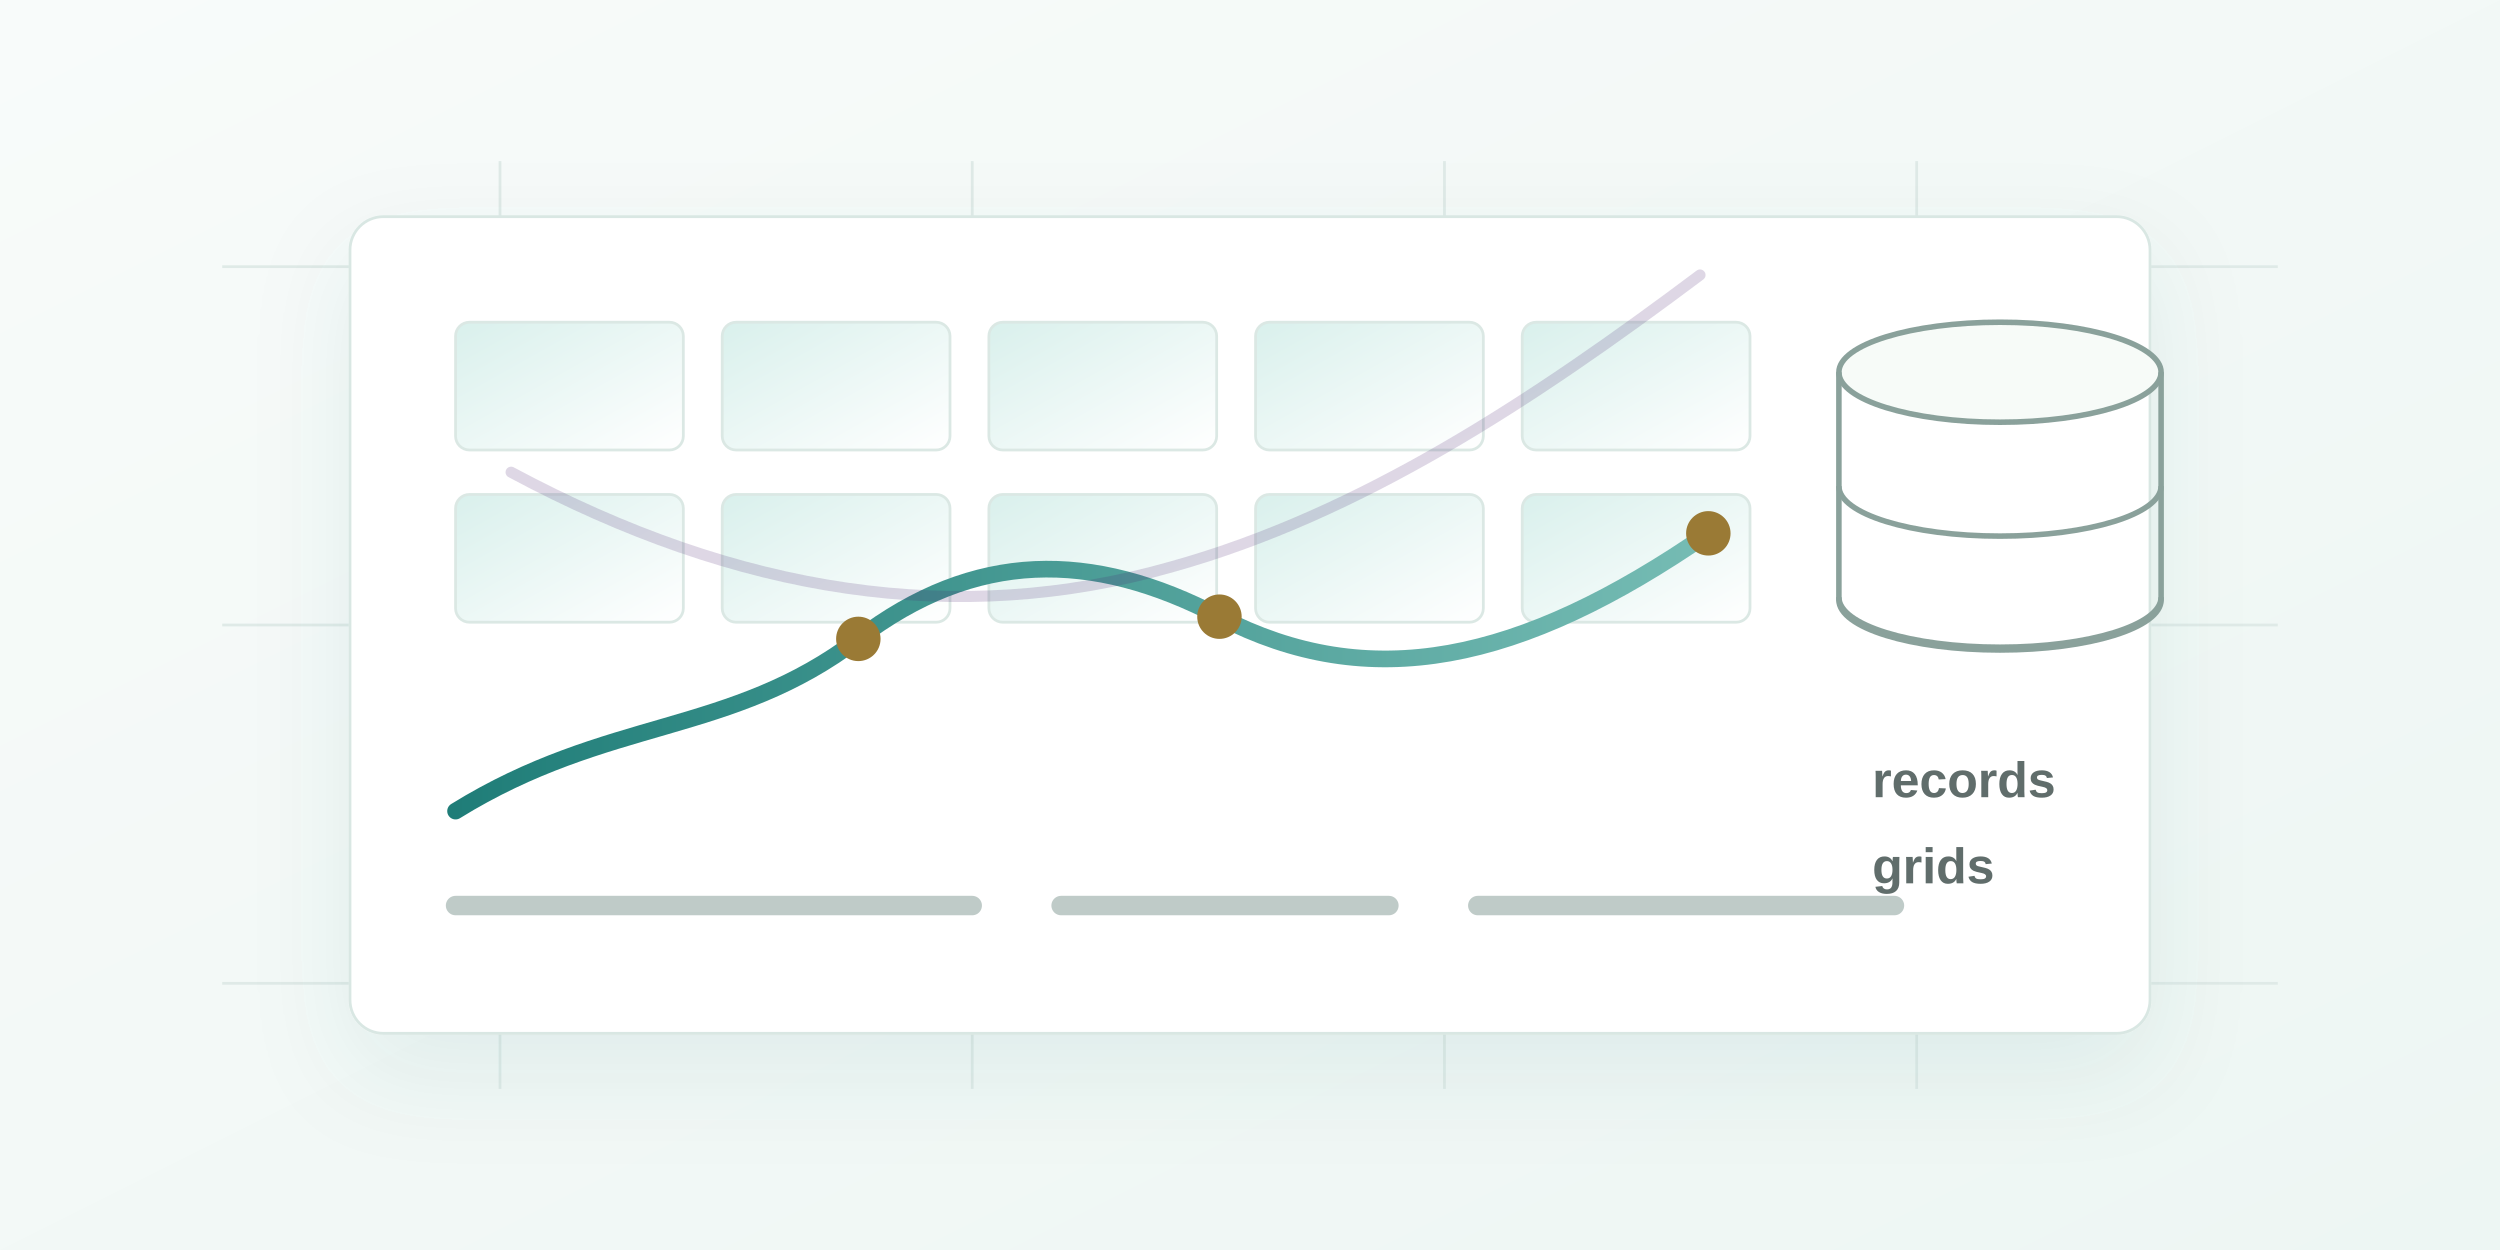
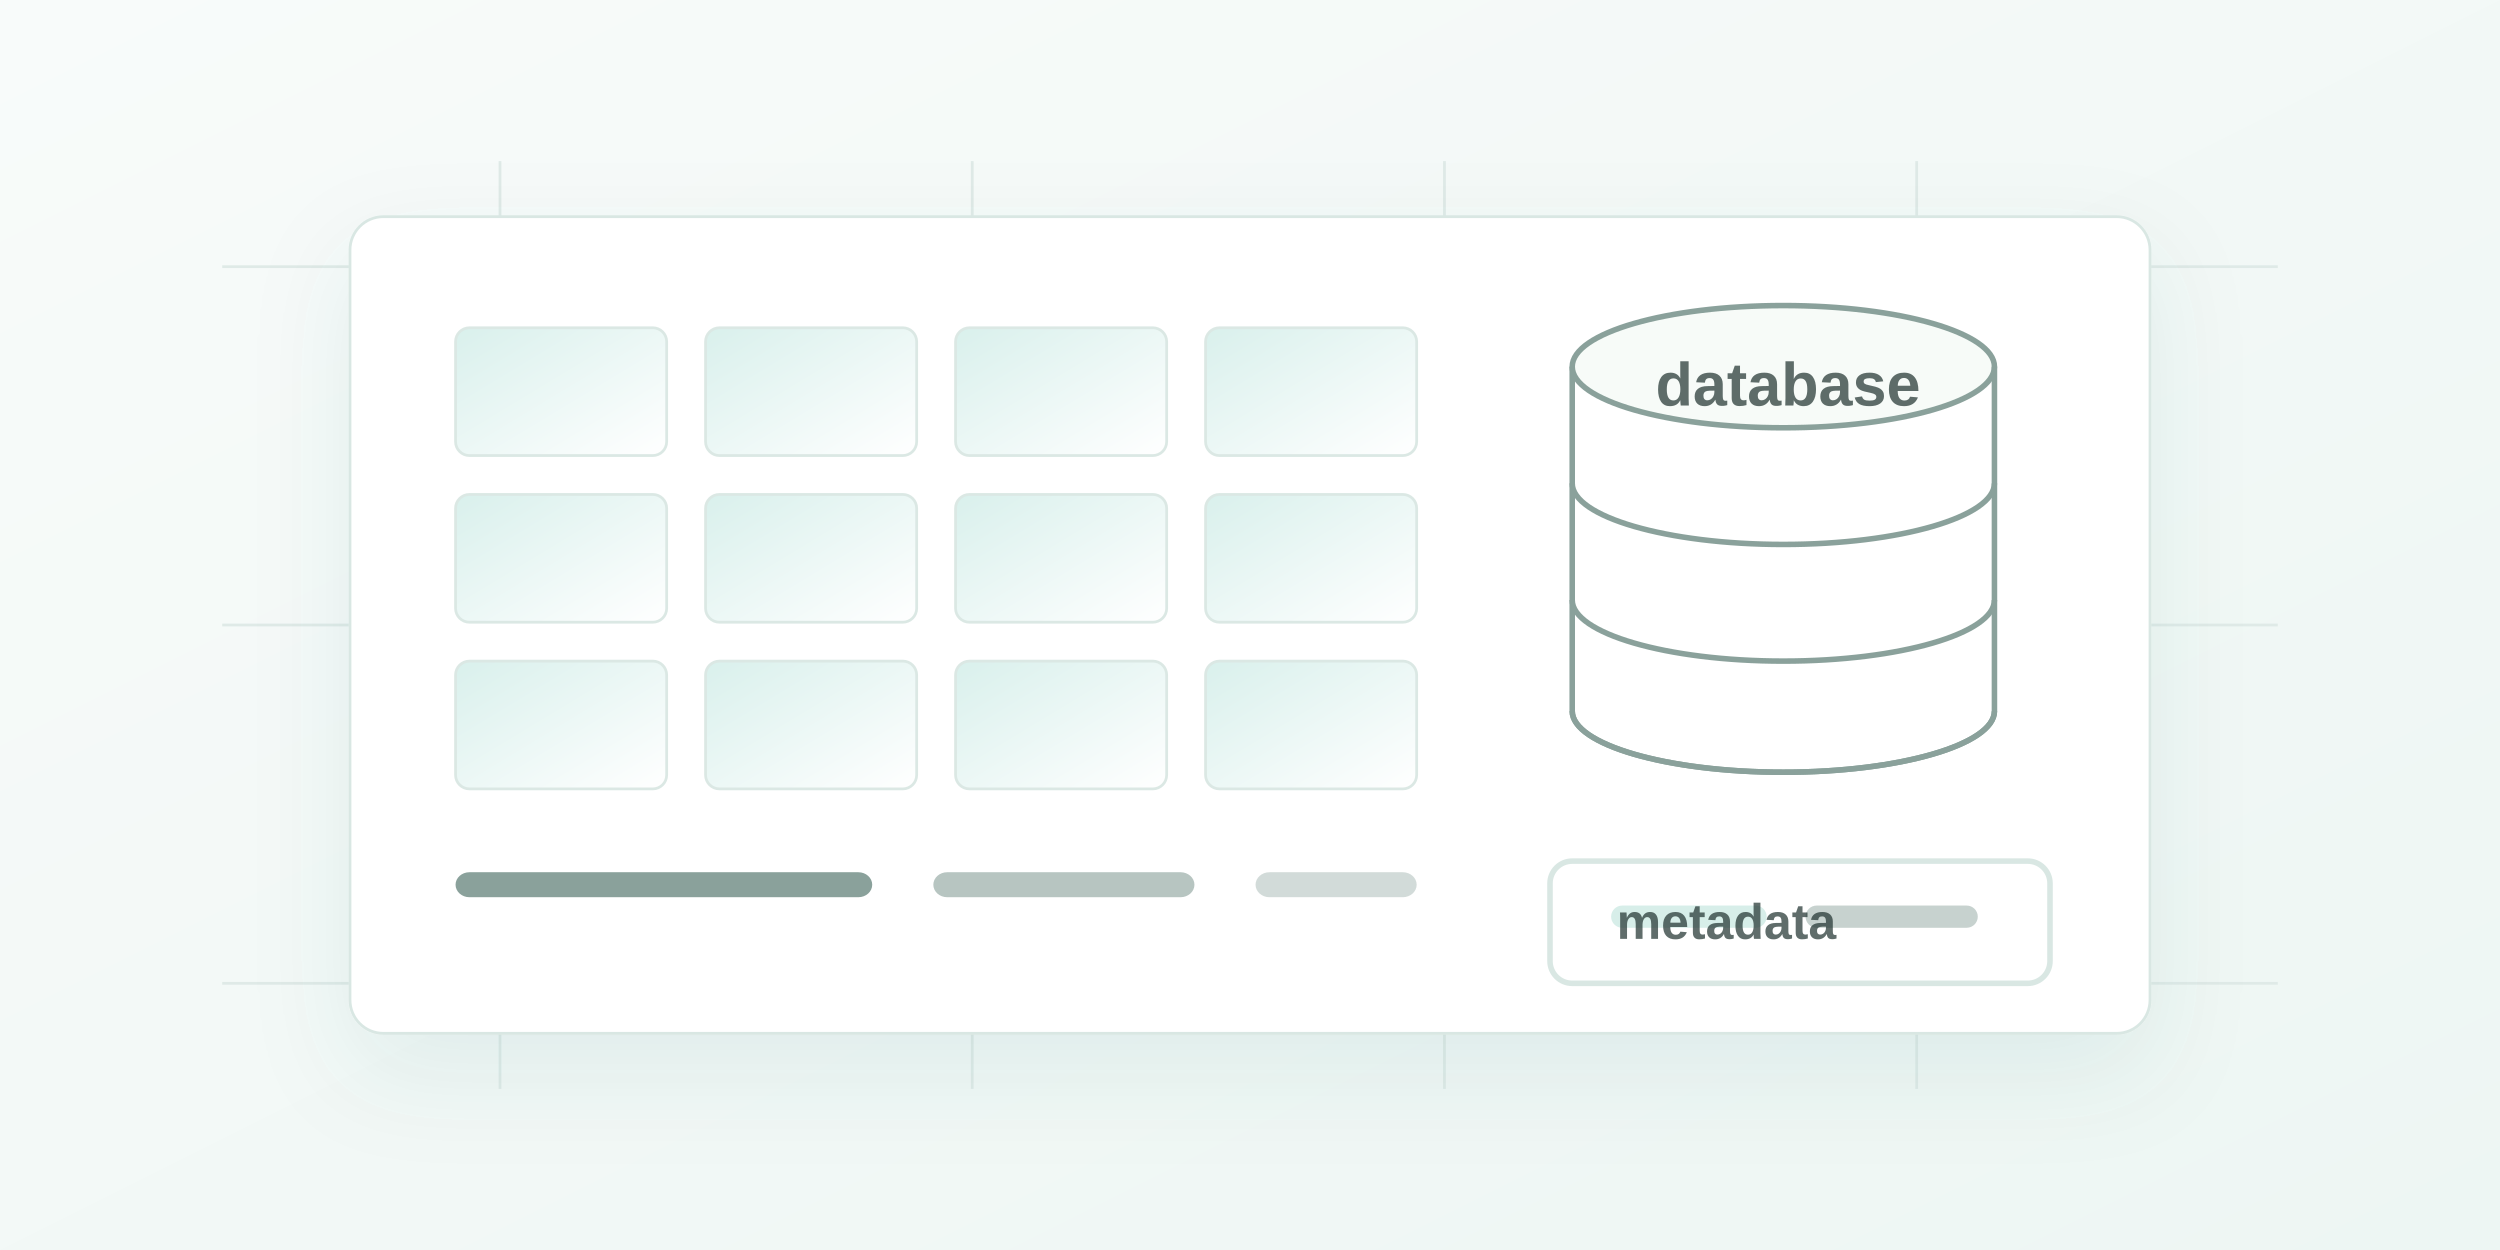
<svg xmlns="http://www.w3.org/2000/svg" viewBox="0 0 900 450" role="img" aria-labelledby="title desc">
  <defs>
    <linearGradient id="bg" x1="0" x2="1" y1="0" y2="1">
      <stop offset="0" stop-color="#f8fbfa" />
      <stop offset="1" stop-color="#edf6f3" />
    </linearGradient>
    <linearGradient id="cell" x1="0" x2="1" y1="0" y2="1">
      <stop offset="0" stop-color="#d9f0ec" />
      <stop offset="1" stop-color="#ffffff" />
-     </linearGradient>
-     <linearGradient id="teal" x1="0" x2="1">
-       <stop offset="0" stop-color="#1f7d78" />
-       <stop offset="1" stop-color="#76bcb4" />
    </linearGradient>
    <filter id="soft" x="-20%" y="-20%" width="140%" height="140%">
      <feDropShadow dx="0" dy="14" stdDeviation="18" flood-color="#2e6f73" flood-opacity=".08" />
    </filter>
  </defs>
  <rect width="900" height="450" fill="url(#bg)" />
  <g fill="none" stroke="#dfeae7" stroke-width="1">
    <path d="M80 96h740M80 225h740M80 354h740" />
    <path d="M180 58v334M350 58v334M520 58v334M690 58v334" />
  </g>
  <g filter="url(#soft)">
    <rect x="126" y="78" width="648" height="294" rx="12" fill="#ffffff" stroke="#d9e7e3" />
  </g>
-   <g transform="translate(164 116)">
+   <g transform="translate(164 118)">
    <g fill="url(#cell)" stroke="#dbe8e4">
-       <rect x="0" y="0" width="82" height="46" rx="5" />
-       <rect x="96" y="0" width="82" height="46" rx="5" />
-       <rect x="192" y="0" width="82" height="46" rx="5" />
-       <rect x="288" y="0" width="82" height="46" rx="5" />
-       <rect x="384" y="0" width="82" height="46" rx="5" />
-       <rect x="0" y="62" width="82" height="46" rx="5" />
-       <rect x="96" y="62" width="82" height="46" rx="5" />
-       <rect x="192" y="62" width="82" height="46" rx="5" />
-       <rect x="288" y="62" width="82" height="46" rx="5" />
-       <rect x="384" y="62" width="82" height="46" rx="5" />
+       <rect x="0" y="0" width="76" height="46" rx="5" />
+       <rect x="90" y="0" width="76" height="46" rx="5" />
+       <rect x="180" y="0" width="76" height="46" rx="5" />
+       <rect x="270" y="0" width="76" height="46" rx="5" />
+       <rect x="0" y="60" width="76" height="46" rx="5" />
+       <rect x="90" y="60" width="76" height="46" rx="5" />
+       <rect x="180" y="60" width="76" height="46" rx="5" />
+       <rect x="270" y="60" width="76" height="46" rx="5" />
+       <rect x="0" y="120" width="76" height="46" rx="5" />
+       <rect x="90" y="120" width="76" height="46" rx="5" />
+       <rect x="180" y="120" width="76" height="46" rx="5" />
+       <rect x="270" y="120" width="76" height="46" rx="5" />
+     </g>
+     <g fill="#8aa19b">
+       <rect x="0" y="196" width="150" height="9" rx="5" />
+       <rect x="172" y="196" width="94" height="9" rx="5" opacity=".62" />
+       <rect x="288" y="196" width="58" height="9" rx="5" opacity=".38" />
    </g>
  </g>
-   <g transform="translate(662 116)" fill="none" stroke="#8aa19b" stroke-width="2">
-     <ellipse cx="58" cy="18" rx="58" ry="18" fill="#f7fbf8" />
-     <path d="M0 18v82c0 10 26 18 58 18s58-8 58-18V18" />
-     <path d="M0 59c0 10 26 18 58 18s58-8 58-18" />
-     <path d="M0 99c0 10 26 18 58 18s58-8 58-18" />
+   <g transform="translate(566 110)" fill="none" stroke="#8aa19b" stroke-width="2">
+     <ellipse cx="76" cy="22" rx="76" ry="22" fill="#f7fbf8" />
+     <path d="M0 22v124c0 12 34 22 76 22s76-10 76-22V22" />
+     <path d="M0 64c0 12 34 22 76 22s76-10 76-22" />
+     <path d="M0 106c0 12 34 22 76 22s76-10 76-22" />
+     <path d="M0 146c0 12 34 22 76 22s76-10 76-22" />
  </g>
-   <g fill="none" stroke-linecap="round" stroke-linejoin="round">
-     <path d="M164 292c55-34 99-27 145-62 42-32 84-32 130-8 54 28 108 17 176-30" stroke="url(#teal)" stroke-width="6" />
-     <path d="M184 170c82 44 161 56 238 34 68-19 130-60 190-105" stroke="#4b2572" stroke-opacity=".18" stroke-width="4" />
-     <path d="M164 326h186M382 326h118M532 326h150" stroke="#8aa19b" stroke-opacity=".55" stroke-width="7" />
+   <g transform="translate(558 310)" fill="#ffffff" stroke="#d9e7e3" stroke-width="2">
+     <rect width="180" height="44" rx="8" />
+     <rect x="22" y="16" width="56" height="8" rx="4" fill="#d7eee9" stroke="none" />
+     <rect x="92" y="16" width="62" height="8" rx="4" fill="#8aa19b" opacity=".48" stroke="none" />
  </g>
-   <g fill="#9a7a35">
-     <circle cx="309" cy="230" r="8" />
-     <circle cx="439" cy="222" r="8" />
-     <circle cx="615" cy="192" r="8" />
-   </g>
-   <g fill="#233532" font-family="-apple-system, BlinkMacSystemFont, 'Segoe UI', Arial, sans-serif" font-size="18" font-weight="700" opacity=".72">
-     <text x="674" y="287">records</text>
-     <text x="674" y="318">grids</text>
+   <g fill="#233532" font-family="-apple-system, BlinkMacSystemFont, 'Segoe UI', Arial, sans-serif" font-weight="760" opacity=".72">
+     <text x="596" y="146" font-size="22">database</text>
+     <text x="582" y="338" font-size="18">metadata</text>
  </g>
</svg>
